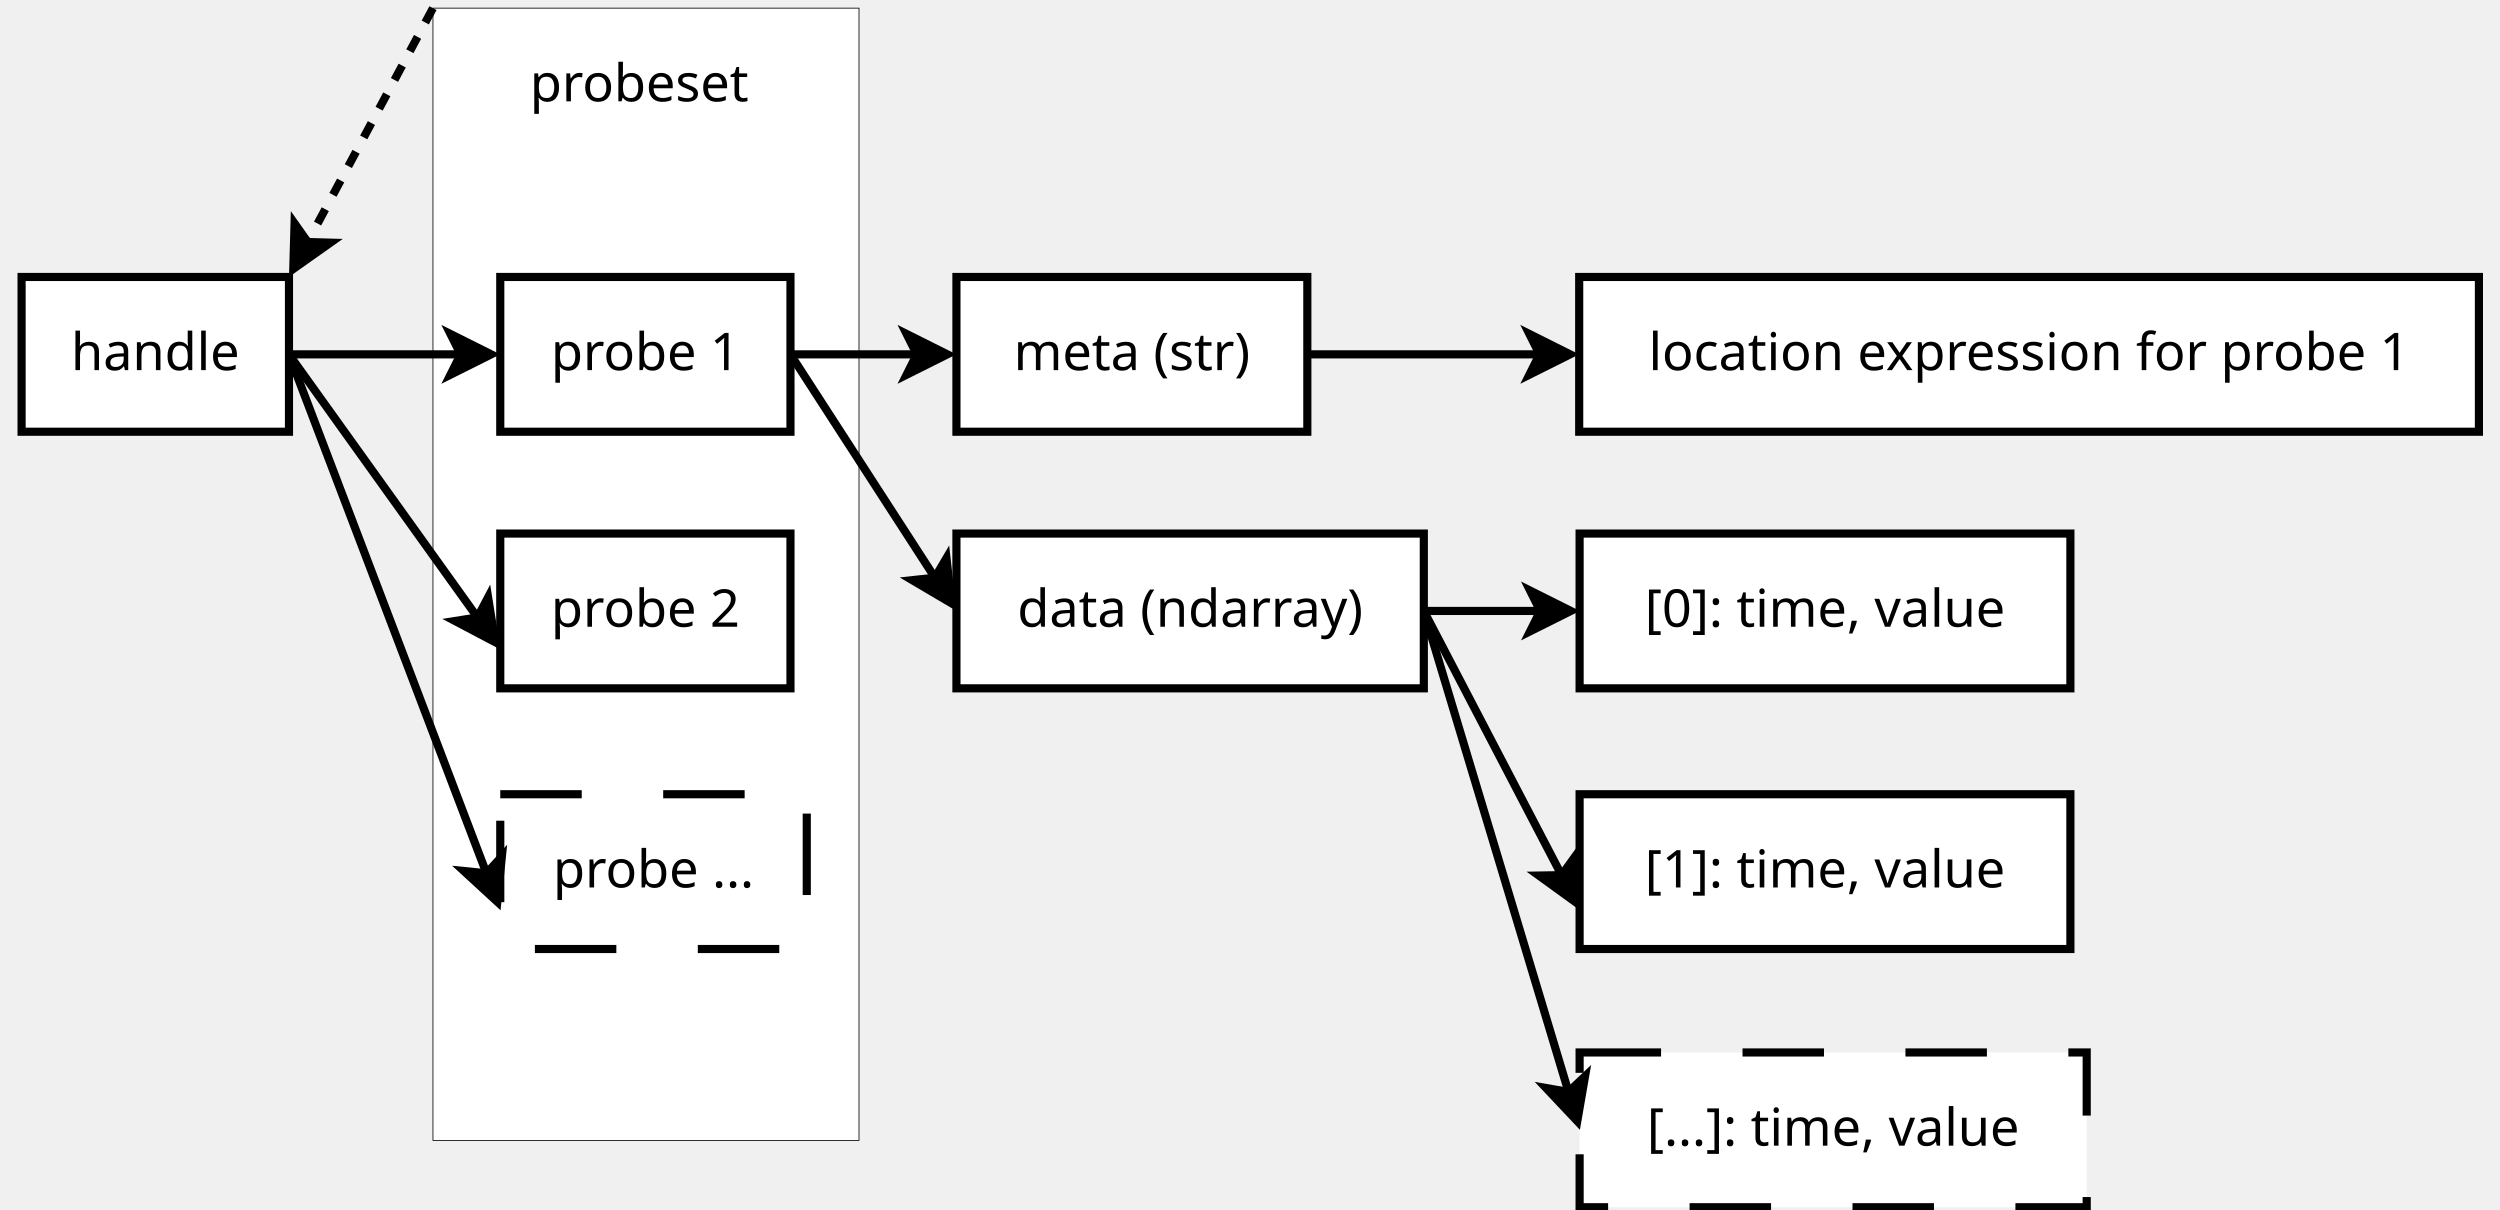
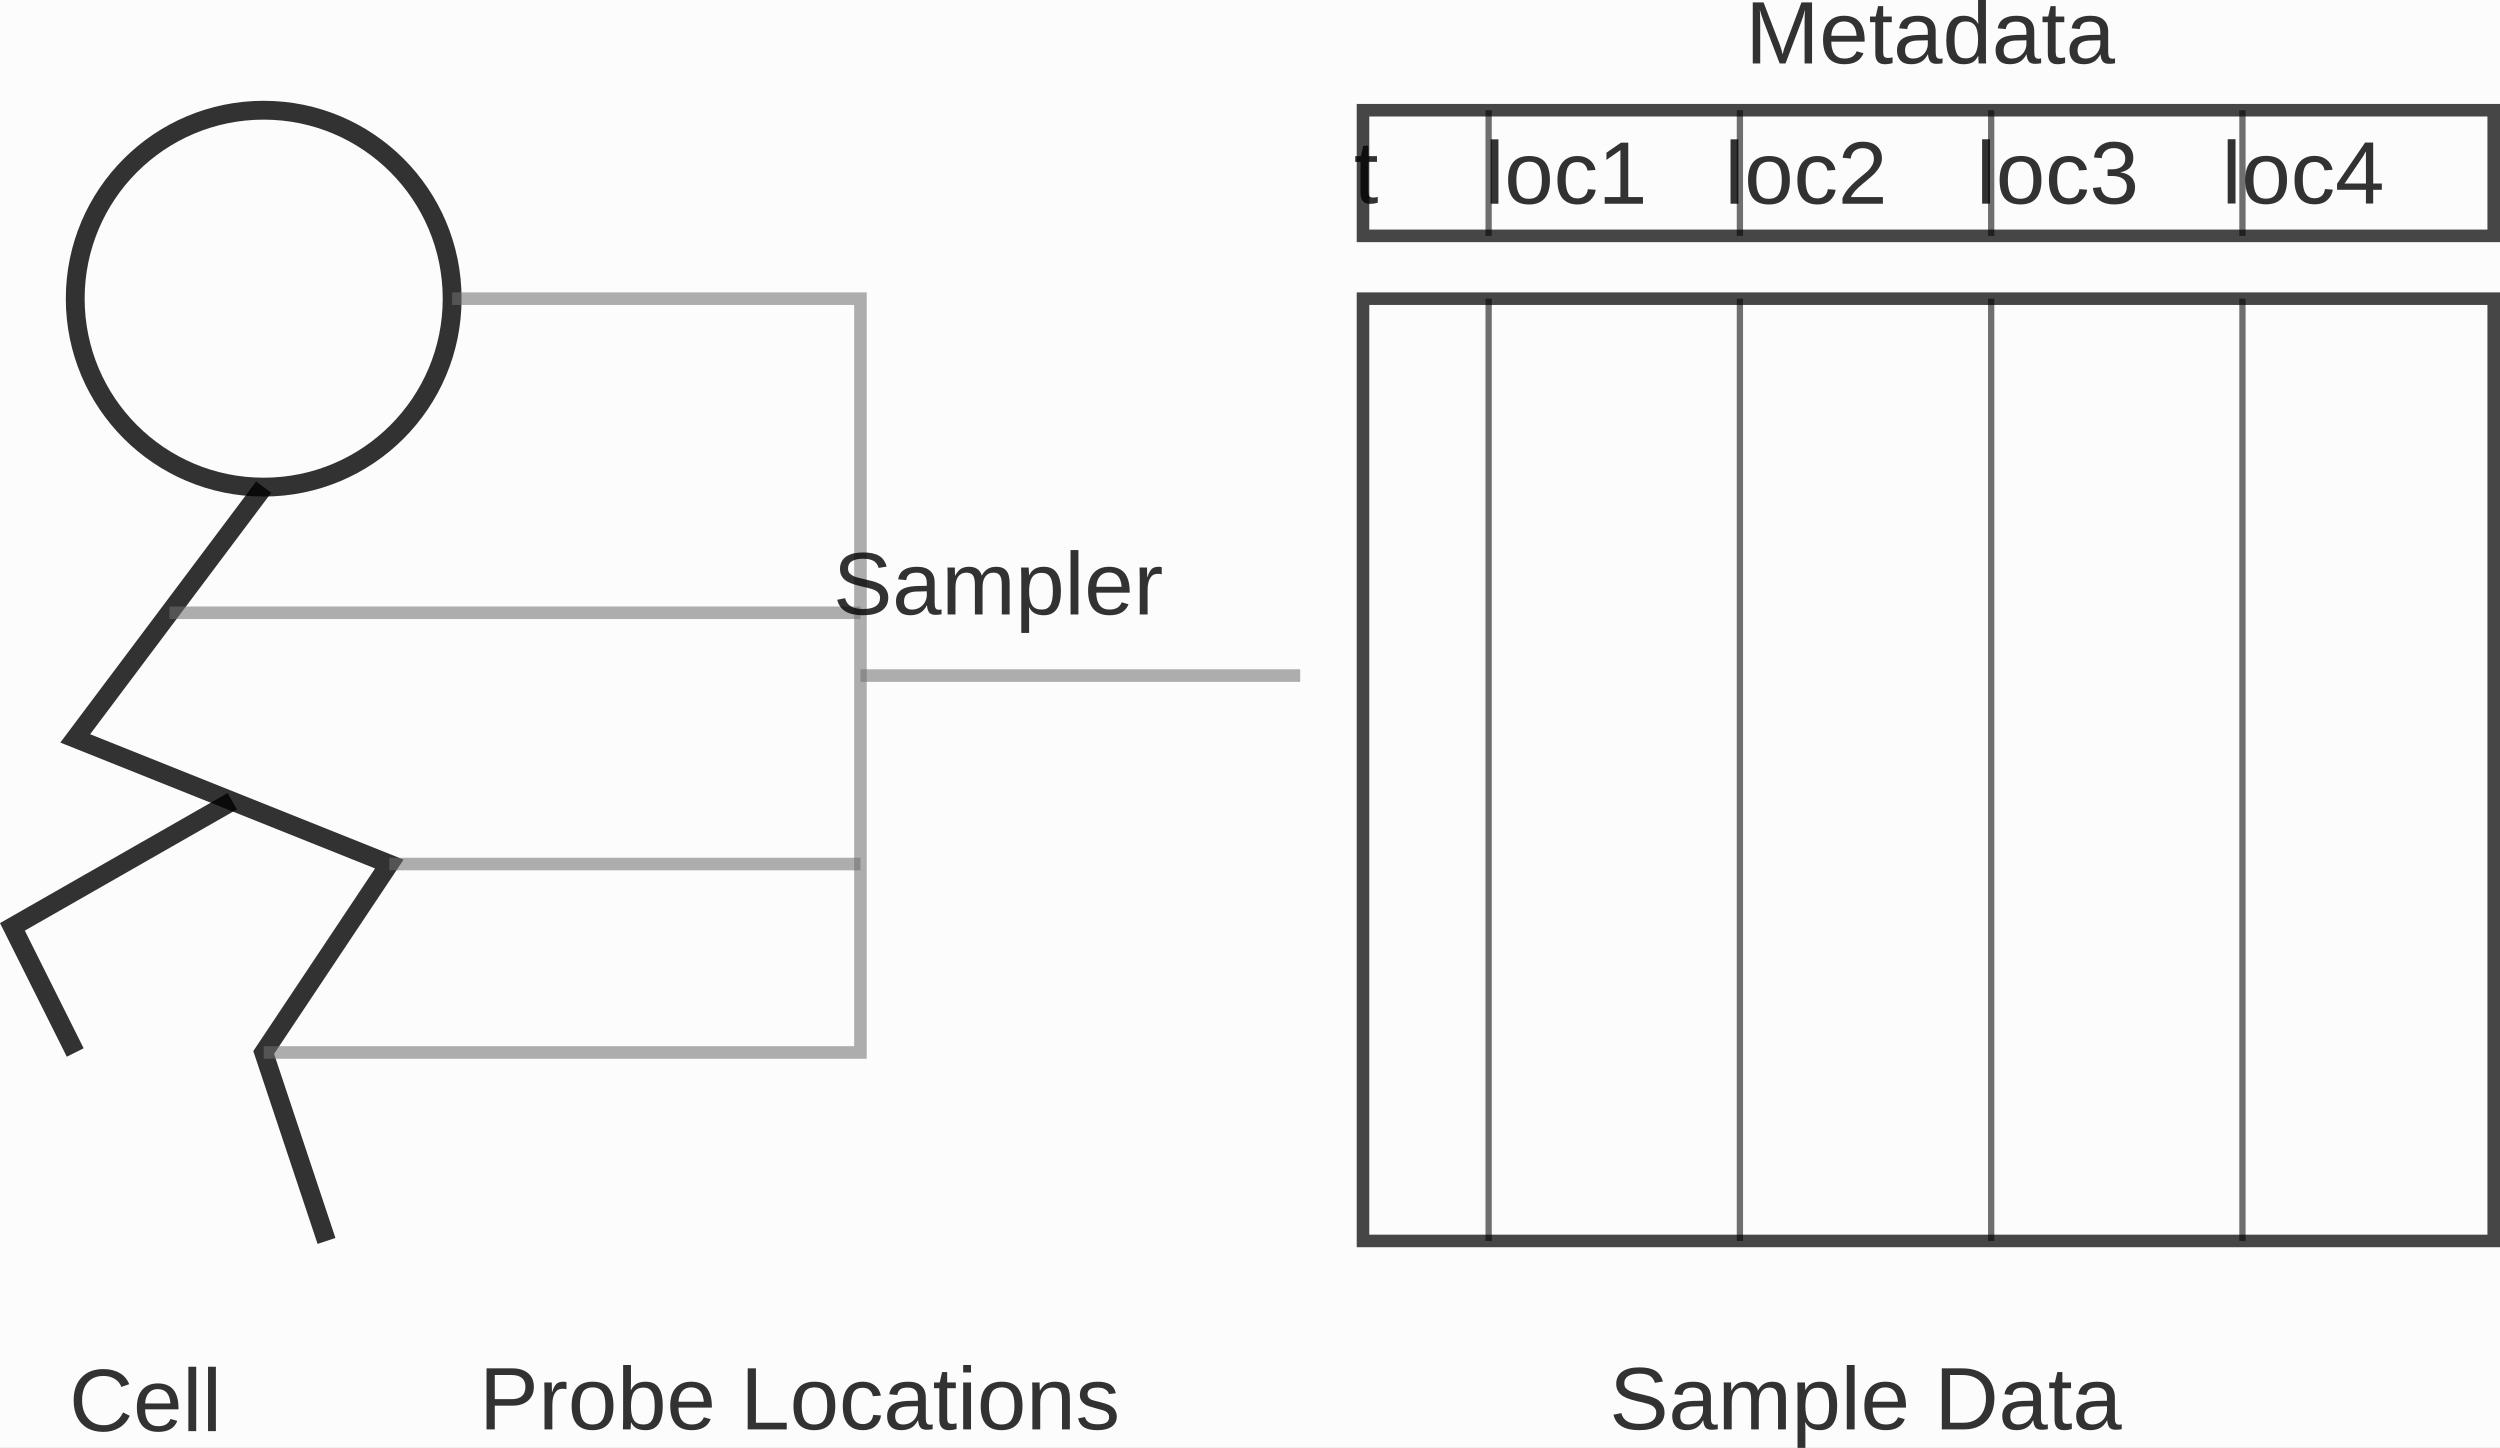
- <svg xmlns="http://www.w3.org/2000/svg" width="31cm" height="15cm" viewBox="317 116 606 297">
-   <g id="Achtergrond">
-     <g>
-       <rect style="fill: #ffffff; fill-opacity: 1; stroke-opacity: 1; stroke-width: 0.2; stroke: #000000" x="419.401" y="118" width="104.599" height="278" rx="0" ry="0" />
-       <text font-size="12.8" style="fill: #000000; fill-opacity: 1; stroke: none;text-anchor:middle;font-family:sans-serif;font-style:normal;font-weight:normal" x="471.7" y="140.881">
-         <tspan x="471.7" y="140.881">probeset</tspan>
-         <tspan x="471.7" y="156.881" />
-         <tspan x="471.7" y="172.881" />
-         <tspan x="471.7" y="188.881" />
-         <tspan x="471.7" y="204.881" />
-         <tspan x="471.7" y="220.881" />
-         <tspan x="471.7" y="236.881" />
-         <tspan x="471.7" y="252.881" />
-         <tspan x="471.7" y="268.881" />
-         <tspan x="471.7" y="284.881" />
-         <tspan x="471.7" y="300.881" />
-         <tspan x="471.7" y="316.881" />
-         <tspan x="471.7" y="332.881" />
-         <tspan x="471.7" y="348.881" />
-         <tspan x="471.7" y="364.881" />
-         <tspan x="471.7" y="380.881" />
+ <svg xmlns="http://www.w3.org/2000/svg" width="198.988mm" height="115.175mm" viewBox="0 0 198.988 115.175" version="1.1" id="svg1">
+   <defs id="defs1">
+     <rect x="359.055" y="548.031" width="453.543" height="37.795" id="rect13" />
+   </defs>
+   <g id="layer1" transform="translate(-6.511886,-81.22708)">
+     <rect style="opacity:0.8;fill:#ffffff;fill-opacity:1;stroke:none;stroke-width:0.5;stroke-dasharray:none;stroke-opacity:0.7" id="rect20" width="198.988" height="115.175" x="6.512" y="81.227" />
+     <g id="g4">
+       <g id="g3" transform="translate(-22.5,4.999996)">
+         <circle style="opacity:0.8;fill:none;stroke:#000000;stroke-width:1.5;stroke-opacity:1" id="path1" cx="50" cy="100" r="15" />
+         <path style="opacity:0.8;fill:none;stroke:#000000;stroke-width:1.5;stroke-opacity:1" d="m 50,115 -15,20 25,10 -10,15 5,15" id="path2" />
+         <path style="opacity:0.8;fill:none;stroke:#000000;stroke-width:1.5;stroke-opacity:1" d="m 47.5,140 -17.5,10 5,10" id="path3" />
+       </g>
+       <text xml:space="preserve" style="font-size:7.056px;line-height:0.19px;font-family:Arial;-inkscape-font-specification:'Arial, Normal';text-align:center;writing-mode:lr-tb;direction:ltr;text-anchor:middle;opacity:0.8;fill:#000000;fill-opacity:1;stroke:none;stroke-width:1.5;stroke-opacity:1" x="24.953" y="195.137" id="text3">
+         <tspan id="tspan3" style="fill:#000000;fill-opacity:1;stroke:none;stroke-width:1.5" x="24.953" y="195.137">Cell</tspan>
      </text>
    </g>
-     <text font-size="12.8" style="fill: #000000; fill-opacity: 1; stroke: none;text-anchor:start;font-family:sans-serif;font-style:normal;font-weight:normal" x="395" y="369">
-       <tspan x="395" y="369" />
+     <path style="opacity:0.8;fill:none;fill-opacity:1;stroke:#6e6e6e;stroke-width:1;stroke-dasharray:none;stroke-opacity:0.7" d="M 42.5,105 H 75 v 60 H 27.5" id="path4" />
+     <path style="opacity:0.8;fill:none;fill-opacity:1;stroke:#6e6e6e;stroke-width:1;stroke-dasharray:none;stroke-opacity:0.7" d="M 75,130 H 20" id="path5" />
+     <path style="opacity:0.8;fill:none;fill-opacity:1;stroke:#6e6e6e;stroke-width:1;stroke-dasharray:none;stroke-opacity:0.7" d="m 75,150 -37.5,-1e-5" id="path6" />
+     <path style="opacity:0.8;fill:none;fill-opacity:1;stroke:#6e6e6e;stroke-width:1;stroke-dasharray:none;stroke-opacity:0.7" d="m 75,135 h 35" id="path7" />
+     <text xml:space="preserve" style="font-size:7.056px;line-height:0.19px;font-family:Arial;-inkscape-font-specification:'Arial, Normal';text-align:center;writing-mode:lr-tb;direction:ltr;text-anchor:middle;opacity:0.8;fill:#000000;fill-opacity:1;stroke:none;stroke-width:1;stroke-dasharray:none;stroke-opacity:0.7" x="75.054" y="195" id="text7">
+       <tspan id="tspan7" style="fill:#000000;fill-opacity:1;stroke:none;stroke-width:1" x="75.054" y="195">Probe Locations</tspan>
    </text>
-     <g>
-       <rect style="fill: #ffffff; fill-opacity: 1; stroke-opacity: 1; stroke-width: 2; stroke: #000000" x="318.4" y="184" width="65.65" height="38" rx="0" ry="0" />
-       <text font-size="12.8" style="fill: #000000; fill-opacity: 1; stroke: none;text-anchor:middle;font-family:sans-serif;font-style:normal;font-weight:normal" x="351.225" y="206.881">
-         <tspan x="351.225" y="206.881">handle</tspan>
-       </text>
-     </g>
-     <g>
-       <rect style="fill: #ffffff; fill-opacity: 1; stroke-opacity: 1; stroke-width: 2; stroke: #000000" x="435.926" y="184" width="71.25" height="38" rx="0" ry="0" />
-       <text font-size="12.8" style="fill: #000000; fill-opacity: 1; stroke: none;text-anchor:middle;font-family:sans-serif;font-style:normal;font-weight:normal" x="471.551" y="206.881">
-         <tspan x="471.551" y="206.881">probe 1</tspan>
-       </text>
-     </g>
-     <g>
-       <rect style="fill: #ffffff; fill-opacity: 1; stroke-opacity: 1; stroke-width: 2; stroke: #000000" x="435.926" y="247" width="71.25" height="38" rx="0" ry="0" />
-       <text font-size="12.8" style="fill: #000000; fill-opacity: 1; stroke: none;text-anchor:middle;font-family:sans-serif;font-style:normal;font-weight:normal" x="471.551" y="269.881">
-         <tspan x="471.551" y="269.881">probe 2</tspan>
-       </text>
-     </g>
-     <g>
-       <rect style="fill: #ffffff; fill-opacity: 1; stroke-opacity: 1; stroke-width: 2; stroke-dasharray: 20; stroke: #000000" x="435.926" y="311" width="75.25" height="38" rx="0" ry="0" />
-       <text font-size="12.8" style="fill: #000000; fill-opacity: 1; stroke: none;text-anchor:middle;font-family:sans-serif;font-style:normal;font-weight:normal" x="473.551" y="333.881">
-         <tspan x="473.551" y="333.881">probe ...</tspan>
-       </text>
-     </g>
-     <g>
-       <line style="fill: none; stroke-opacity: 1; stroke-width: 2; stroke: #000000" x1="384.05" y1="203" x2="426.19" y2="203" />
-       <polygon style="fill: #000000; fill-opacity: 1; stroke-opacity: 1; stroke-width: 2; stroke: #000000" fill-rule="evenodd" points="433.69,203 423.69,208 426.19,203 423.69,198 " />
-     </g>
-     <g>
-       <line style="fill: none; stroke-opacity: 1; stroke-width: 2; stroke: #000000" x1="384.05" y1="203" x2="430.329" y2="267.586" />
-       <polygon style="fill: #000000; fill-opacity: 1; stroke-opacity: 1; stroke-width: 2; stroke: #000000" fill-rule="evenodd" points="434.698,273.682 424.809,268.466 430.329,267.586 432.937,262.641 " />
-     </g>
-     <g>
-       <line style="fill: none; stroke-opacity: 1; stroke-width: 2; stroke: #000000" x1="384.05" y1="203" x2="432.537" y2="330.401" />
-       <polygon style="fill: #000000; fill-opacity: 1; stroke-opacity: 1; stroke-width: 2; stroke: #000000" fill-rule="evenodd" points="435.205,337.41 426.975,329.843 432.537,330.401 436.321,326.286 " />
-     </g>
-     <g>
-       <rect style="fill: #ffffff; fill-opacity: 1; stroke-opacity: 1; stroke-width: 2; stroke: #000000" x="547.924" y="184" width="86.15" height="38" rx="0" ry="0" />
-       <text font-size="12.8" style="fill: #000000; fill-opacity: 1; stroke: none;text-anchor:middle;font-family:sans-serif;font-style:normal;font-weight:normal" x="590.999" y="206.881">
-         <tspan x="590.999" y="206.881">meta (str)</tspan>
-       </text>
-     </g>
-     <g>
-       <rect style="fill: #ffffff; fill-opacity: 1; stroke-opacity: 1; stroke-width: 2; stroke: #000000" x="547.924" y="247" width="114.75" height="38" rx="0" ry="0" />
-       <text font-size="12.8" style="fill: #000000; fill-opacity: 1; stroke: none;text-anchor:middle;font-family:sans-serif;font-style:normal;font-weight:normal" x="605.299" y="269.881">
-         <tspan x="605.299" y="269.881">data (ndarray)</tspan>
-       </text>
-     </g>
-     <g>
-       <line style="fill: none; stroke-opacity: 1; stroke-width: 2; stroke: #000000" x1="507.176" y1="203" x2="538.188" y2="203" />
-       <polygon style="fill: #000000; fill-opacity: 1; stroke-opacity: 1; stroke-width: 2; stroke: #000000" fill-rule="evenodd" points="545.688,203 535.688,208 538.188,203 535.688,198 " />
-     </g>
-     <g>
-       <line style="fill: none; stroke-opacity: 1; stroke-width: 2; stroke: #000000" x1="507.176" y1="203" x2="542.636" y2="257.825" />
-       <polygon style="fill: #000000; fill-opacity: 1; stroke-opacity: 1; stroke-width: 2; stroke: #000000" fill-rule="evenodd" points="546.71,264.122 537.08,258.441 542.636,257.825 545.477,253.01 " />
-     </g>
-     <g>
-       <rect style="fill: #ffffff; fill-opacity: 1; stroke-opacity: 1; stroke-width: 2; stroke: #000000" x="700.924" y="247" width="120.5" height="38" rx="0" ry="0" />
-       <text font-size="12.8" style="fill: #000000; fill-opacity: 1; stroke: none;text-anchor:middle;font-family:sans-serif;font-style:normal;font-weight:normal" x="761.174" y="269.881">
-         <tspan x="761.174" y="269.881">[0]: time, value</tspan>
-       </text>
-     </g>
-     <g>
-       <rect style="fill: #ffffff; fill-opacity: 1; stroke-opacity: 1; stroke-width: 2; stroke: #000000" x="700.924" y="311" width="120.5" height="38" rx="0" ry="0" />
-       <text font-size="12.8" style="fill: #000000; fill-opacity: 1; stroke: none;text-anchor:middle;font-family:sans-serif;font-style:normal;font-weight:normal" x="761.174" y="333.881">
-         <tspan x="761.174" y="333.881">[1]: time, value</tspan>
-       </text>
-     </g>
-     <g>
-       <rect style="fill: #ffffff; fill-opacity: 1; stroke-opacity: 1; stroke-width: 2; stroke-dasharray: 20; stroke: #000000" x="700.926" y="374.4" width="124.5" height="38" rx="0" ry="0" />
-       <text font-size="12.8" style="fill: #000000; fill-opacity: 1; stroke: none;text-anchor:middle;font-family:sans-serif;font-style:normal;font-weight:normal" x="763.176" y="397.281">
-         <tspan x="763.176" y="397.281">[...]: time, value</tspan>
-       </text>
-     </g>
-     <text font-size="12.8" style="fill: #000000; fill-opacity: 1; stroke: none;text-anchor:start;font-family:sans-serif;font-style:normal;font-weight:normal" x="761.174" y="330">
-       <tspan x="761.174" y="330" />
+     <text xml:space="preserve" style="font-size:7.056px;line-height:0.19px;font-family:Arial;-inkscape-font-specification:'Arial, Normal';text-align:center;writing-mode:lr-tb;direction:ltr;text-anchor:middle;opacity:0.8;fill:#000000;fill-opacity:1;stroke:none;stroke-width:1;stroke-dasharray:none;stroke-opacity:0.7" x="92.819" y="130.137" id="text8">
+       <tspan id="tspan8" style="stroke-width:1" x="92.819" y="130.137">Sampler</tspan>
+       <tspan style="stroke-width:1" x="92.819" y="130.327" id="tspan9" />
    </text>
-     <g>
-       <line style="fill: none; stroke-opacity: 1; stroke-width: 2; stroke: #000000" x1="662.674" y1="266" x2="691.264" y2="266" />
-       <polygon style="fill: #000000; fill-opacity: 1; stroke-opacity: 1; stroke-width: 2; stroke: #000000" fill-rule="evenodd" points="698.764,266 688.764,271 691.264,266 688.764,261 " />
-     </g>
-     <g>
-       <line style="fill: none; stroke-opacity: 1; stroke-width: 2; stroke: #000000" x1="662.674" y1="266" x2="696.498" y2="330.867" />
-       <polygon style="fill: #000000; fill-opacity: 1; stroke-opacity: 1; stroke-width: 2; stroke: #000000" fill-rule="evenodd" points="699.966,337.517 690.909,330.962 696.498,330.867 699.776,326.339 " />
-     </g>
-     <g>
-       <line style="fill: none; stroke-opacity: 1; stroke-width: 2; stroke: #000000" x1="662.674" y1="266" x2="698.195" y2="384.077" />
-       <polygon style="fill: #000000; fill-opacity: 1; stroke-opacity: 1; stroke-width: 2; stroke: #000000" fill-rule="evenodd" points="700.356,391.259 692.687,383.123 698.195,384.077 702.263,380.242 " />
-     </g>
-     <g>
-       <rect style="fill: #ffffff; fill-opacity: 1; stroke-opacity: 1; stroke-width: 2; stroke: #000000" x="700.824" y="184" width="220.9" height="38" rx="0" ry="0" />
-       <text font-size="12.8" style="fill: #000000; fill-opacity: 1; stroke: none;text-anchor:middle;font-family:sans-serif;font-style:normal;font-weight:normal" x="811.274" y="206.881">
-         <tspan x="811.274" y="206.881">location expression for probe 1</tspan>
-       </text>
-     </g>
-     <text font-size="12.8" style="fill: #000000; fill-opacity: 1; stroke: none;text-anchor:start;font-family:sans-serif;font-style:normal;font-weight:normal" x="811.274" y="203">
-       <tspan x="811.274" y="203" />
+     <text xml:space="preserve" style="font-size:7.056px;line-height:0.19px;font-family:Arial;-inkscape-font-specification:'Arial, Normal';text-align:center;writing-mode:lr-tb;direction:ltr;text-anchor:middle;opacity:0.8;fill:#000000;fill-opacity:1;stroke:none;stroke-width:1;stroke-dasharray:none;stroke-opacity:0.9" x="120.148" y="97.392" id="text11">
+       <tspan id="tspan11" style="fill:#000000;fill-opacity:1;stroke:none;stroke-width:1" x="120.148" y="97.392">t</tspan>
    </text>
-     <g>
-       <line style="fill: none; stroke-opacity: 1; stroke-width: 2; stroke: #000000" x1="634.074" y1="203" x2="691.088" y2="203" />
-       <polygon style="fill: #000000; fill-opacity: 1; stroke-opacity: 1; stroke-width: 2; stroke: #000000" fill-rule="evenodd" points="698.588,203 688.588,208 691.088,203 688.588,198 " />
-     </g>
-     <text font-size="12.8" style="fill: #000000; fill-opacity: 1; stroke: none;text-anchor:start;font-family:sans-serif;font-style:normal;font-weight:normal" x="811.274" y="203">
-       <tspan x="811.274" y="203" />
+     <text xml:space="preserve" style="font-size:7.056px;line-height:0.19px;font-family:Arial;-inkscape-font-specification:'Arial, Normal';text-align:center;writing-mode:lr-tb;direction:ltr;text-anchor:middle;opacity:0.8;fill:#000000;fill-opacity:1;stroke:none;stroke-width:1;stroke-dasharray:none;stroke-opacity:0.9" x="136.058" y="97.442" id="text11-4">
+       <tspan id="tspan11-1" style="fill:#000000;fill-opacity:1;stroke:none;stroke-width:1" x="136.058" y="97.442">loc1</tspan>
    </text>
-     <text font-size="12.8" style="fill: #000000; fill-opacity: 1; stroke: none;text-anchor:start;font-family:sans-serif;font-style:normal;font-weight:normal" x="473.55" y="330">
-       <tspan x="473.55" y="330" />
+     <text xml:space="preserve" style="font-size:7.056px;line-height:0.19px;font-family:Arial;-inkscape-font-specification:'Arial, Normal';text-align:center;writing-mode:lr-tb;direction:ltr;text-anchor:middle;opacity:0.8;fill:#000000;fill-opacity:1;stroke:none;stroke-width:1;stroke-dasharray:none;stroke-opacity:0.9" x="194.727" y="97.432" id="text11-4-5">
+       <tspan id="tspan11-1-3" style="fill:#000000;fill-opacity:1;stroke:none;stroke-width:1" x="194.727" y="97.432">loc4</tspan>
    </text>
-     <text font-size="12.8" style="fill: #000000; fill-opacity: 1; stroke: none;text-anchor:start;font-family:sans-serif;font-style:normal;font-weight:normal" x="763.174" y="393.4">
-       <tspan x="763.174" y="393.4" />
+     <text xml:space="preserve" style="font-size:7.056px;line-height:0.19px;font-family:Arial;-inkscape-font-specification:'Arial, Normal';text-align:center;writing-mode:lr-tb;direction:ltr;text-anchor:middle;opacity:0.8;fill:#000000;fill-opacity:1;stroke:none;stroke-width:1;stroke-dasharray:none;stroke-opacity:0.9" x="175.181" y="97.439" id="text11-4-7">
+       <tspan id="tspan11-1-1" style="fill:#000000;fill-opacity:1;stroke:none;stroke-width:1" x="175.181" y="97.439">loc3</tspan>
    </text>
-     <text font-size="12.8" style="fill: #000000; fill-opacity: 1; stroke: none;text-anchor:start;font-family:sans-serif;font-style:normal;font-weight:normal" x="473.55" y="330">
-       <tspan x="473.55" y="330" />
+     <text xml:space="preserve" style="font-size:7.056px;line-height:0.19px;font-family:Arial;-inkscape-font-specification:'Arial, Normal';text-align:center;writing-mode:lr-tb;direction:ltr;text-anchor:middle;opacity:0.8;fill:#000000;fill-opacity:1;stroke:none;stroke-width:1;stroke-dasharray:none;stroke-opacity:0.9" x="155.158" y="97.442" id="text11-4-3">
+       <tspan id="tspan11-1-10" style="fill:#000000;fill-opacity:1;stroke:none;stroke-width:1" x="155.158" y="97.442">loc2</tspan>
    </text>
-     <text font-size="12.8" style="fill: #000000; fill-opacity: 1; stroke: none;text-anchor:start;font-family:sans-serif;font-style:normal;font-weight:normal" x="763.174" y="393.4">
-       <tspan x="763.174" y="393.4" />
+     <rect style="opacity:0.8;fill:none;fill-opacity:1;stroke:#000000;stroke-width:1;stroke-dasharray:none;stroke-opacity:0.9" id="rect10" width="90" height="75" x="115" y="105" />
+     <rect style="opacity:0.8;fill:none;fill-opacity:1;stroke:#000000;stroke-width:1;stroke-dasharray:none;stroke-opacity:0.9" id="rect11" width="90" height="10" x="115" y="90" />
+     <text xml:space="preserve" style="font-size:7.056px;line-height:0.19px;font-family:Arial;-inkscape-font-specification:'Arial, Normal';text-align:center;writing-mode:lr-tb;direction:ltr;text-anchor:middle;opacity:0.8;fill:#000000;fill-opacity:1;stroke:none;stroke-width:1;stroke-dasharray:none;stroke-opacity:0.9" x="159.9" y="195" id="text12">
+       <tspan id="tspan12" style="stroke-width:1" x="159.9" y="195">Sample Data</tspan>
    </text>
-     <text font-size="12.8" style="fill: #000000; fill-opacity: 1; stroke: none;text-anchor:start;font-family:sans-serif;font-style:normal;font-weight:normal" x="811.274" y="203">
-       <tspan x="811.274" y="203" />
+     <text xml:space="preserve" transform="scale(0.2645833)" id="text13" style="font-size:26.667px;line-height:0.718px;font-family:Arial;-inkscape-font-specification:'Arial, Normal';text-align:center;writing-mode:lr-tb;direction:ltr;white-space:pre;shape-inside:url(#rect13);display:inline;opacity:0.8;fill:#000000;fill-opacity:1;stroke:none;stroke-width:3.78;stroke-dasharray:none;stroke-opacity:0.9" />
+     <path style="opacity:0.8;fill:none;fill-opacity:1;stroke:#000000;stroke-width:0.5;stroke-dasharray:none;stroke-opacity:0.7" d="m 125,105 v 75" id="path13" />
+     <path style="opacity:0.8;fill:none;fill-opacity:1;stroke:#000000;stroke-width:0.5;stroke-dasharray:none;stroke-opacity:0.7" d="m 145,105 v 75" id="path14" />
+     <path style="opacity:0.8;fill:none;fill-opacity:1;stroke:#000000;stroke-width:0.5;stroke-dasharray:none;stroke-opacity:0.7" d="m 165,105 v 75" id="path15" />
+     <path style="opacity:0.8;fill:none;fill-opacity:1;stroke:#000000;stroke-width:0.5;stroke-dasharray:none;stroke-opacity:0.7" d="m 185,105 v 75" id="path16" />
+     <path style="opacity:0.8;fill:none;fill-opacity:1;stroke:#000000;stroke-width:0.5;stroke-dasharray:none;stroke-opacity:0.7" d="M 125,90 V 100" id="path17" />
+     <path style="opacity:0.8;fill:none;fill-opacity:1;stroke:#000000;stroke-width:0.5;stroke-dasharray:none;stroke-opacity:0.7" d="M 145,90 V 100" id="path18" />
+     <path style="opacity:0.8;fill:none;fill-opacity:1;stroke:#000000;stroke-width:0.5;stroke-dasharray:none;stroke-opacity:0.7" d="M 165,90 V 100" id="path19" />
+     <path style="opacity:0.8;fill:none;fill-opacity:1;stroke:#000000;stroke-width:0.5;stroke-dasharray:none;stroke-opacity:0.7" d="M 185,90 V 100" id="path20" />
+     <text xml:space="preserve" style="font-size:7.056px;line-height:0.19px;font-family:Arial;-inkscape-font-specification:'Arial, Normal';text-align:center;writing-mode:lr-tb;direction:ltr;text-anchor:middle;opacity:0.8;fill:#000000;fill-opacity:1;stroke:none;stroke-width:1;stroke-dasharray:none;stroke-opacity:0.7" x="165.054" y="86.278" id="text7-2">
+       <tspan id="tspan7-0" style="fill:#000000;fill-opacity:1;stroke:none;stroke-width:1" x="165.054" y="86.278">Metadata</tspan>
    </text>
-     <text font-size="12.8" style="fill: #000000; fill-opacity: 1; stroke: none;text-anchor:start;font-family:sans-serif;font-style:normal;font-weight:normal" x="351.225" y="203">
-       <tspan x="351.225" y="203" />
-     </text>
-     <text font-size="12.8" style="fill: #000000; fill-opacity: 1; stroke: none;text-anchor:start;font-family:sans-serif;font-style:normal;font-weight:normal" x="471.7" y="257">
-       <tspan x="471.7" y="257" />
-     </text>
-     <g>
-       <line style="fill: none; stroke-opacity: 1; stroke-width: 2; stroke-dasharray: 4; stroke: #000000" x1="419.401" y1="118" x2="388.647" y2="175.418" />
-       <polygon style="fill: #000000; fill-opacity: 1; stroke-opacity: 1; stroke-width: 2; stroke: #000000" fill-rule="evenodd" points="385.106,182.029 385.42,170.853 388.647,175.418 394.235,175.575 " />
-     </g>
  </g>
</svg>
